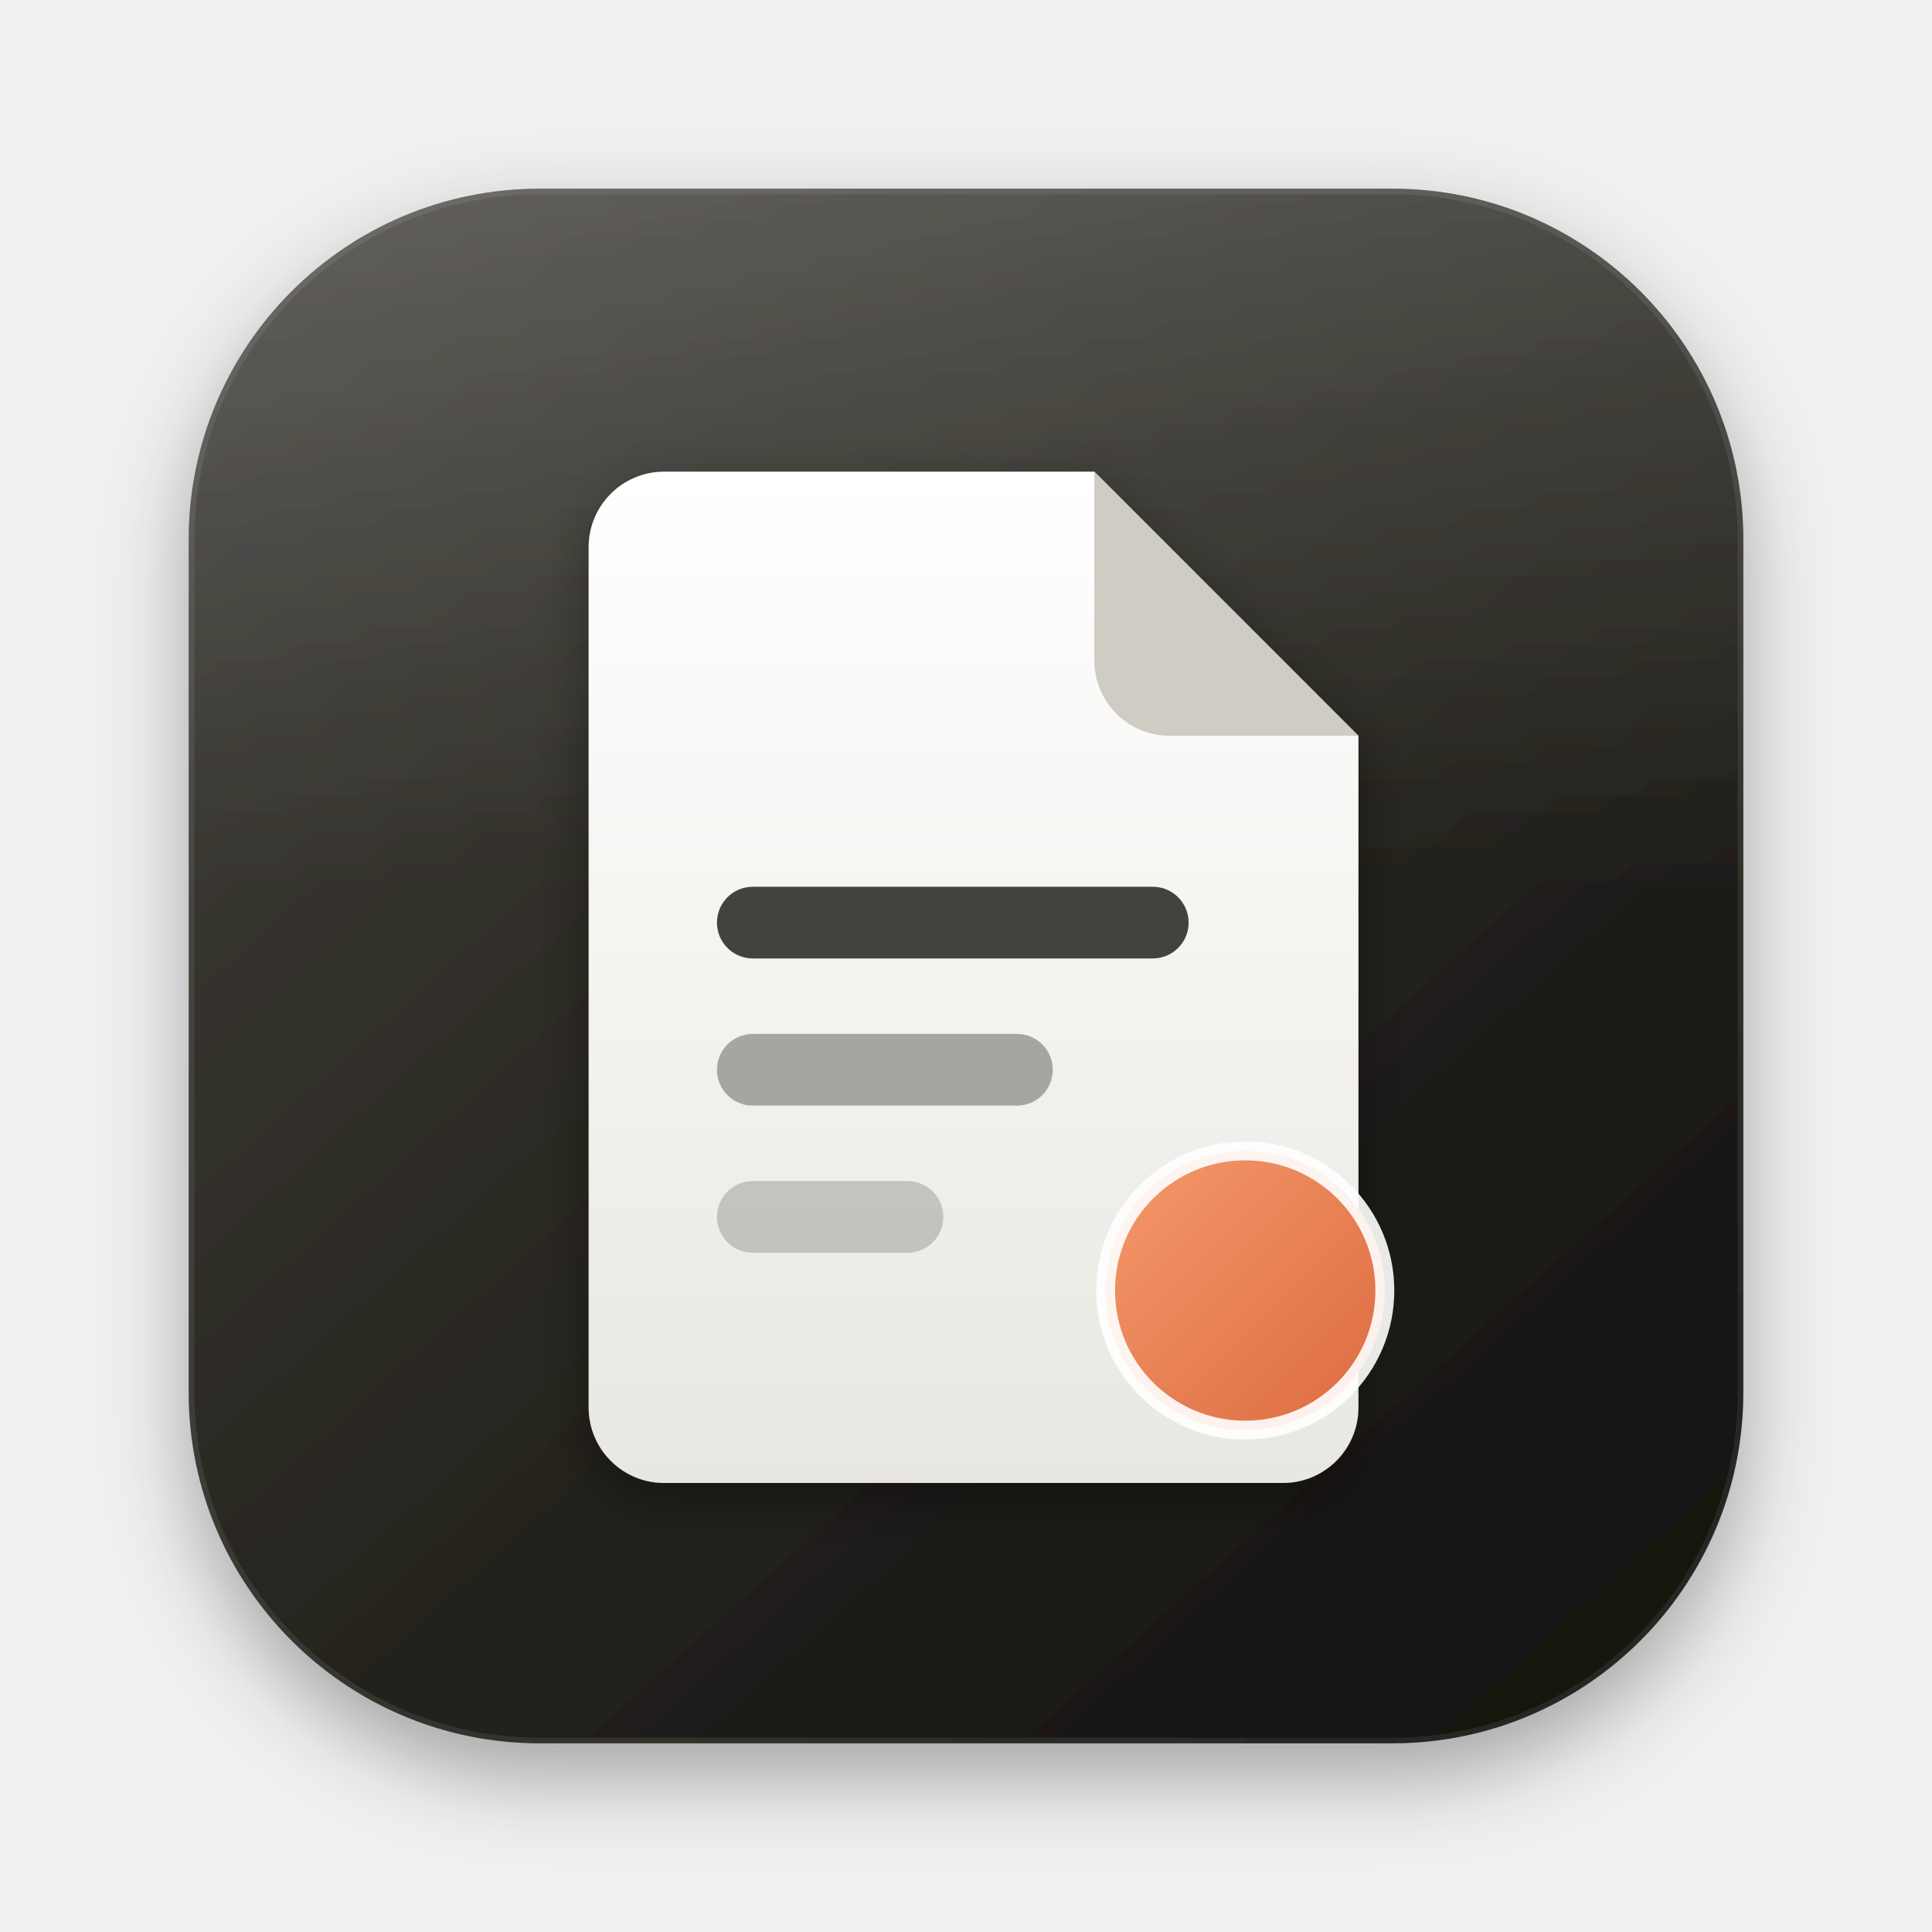
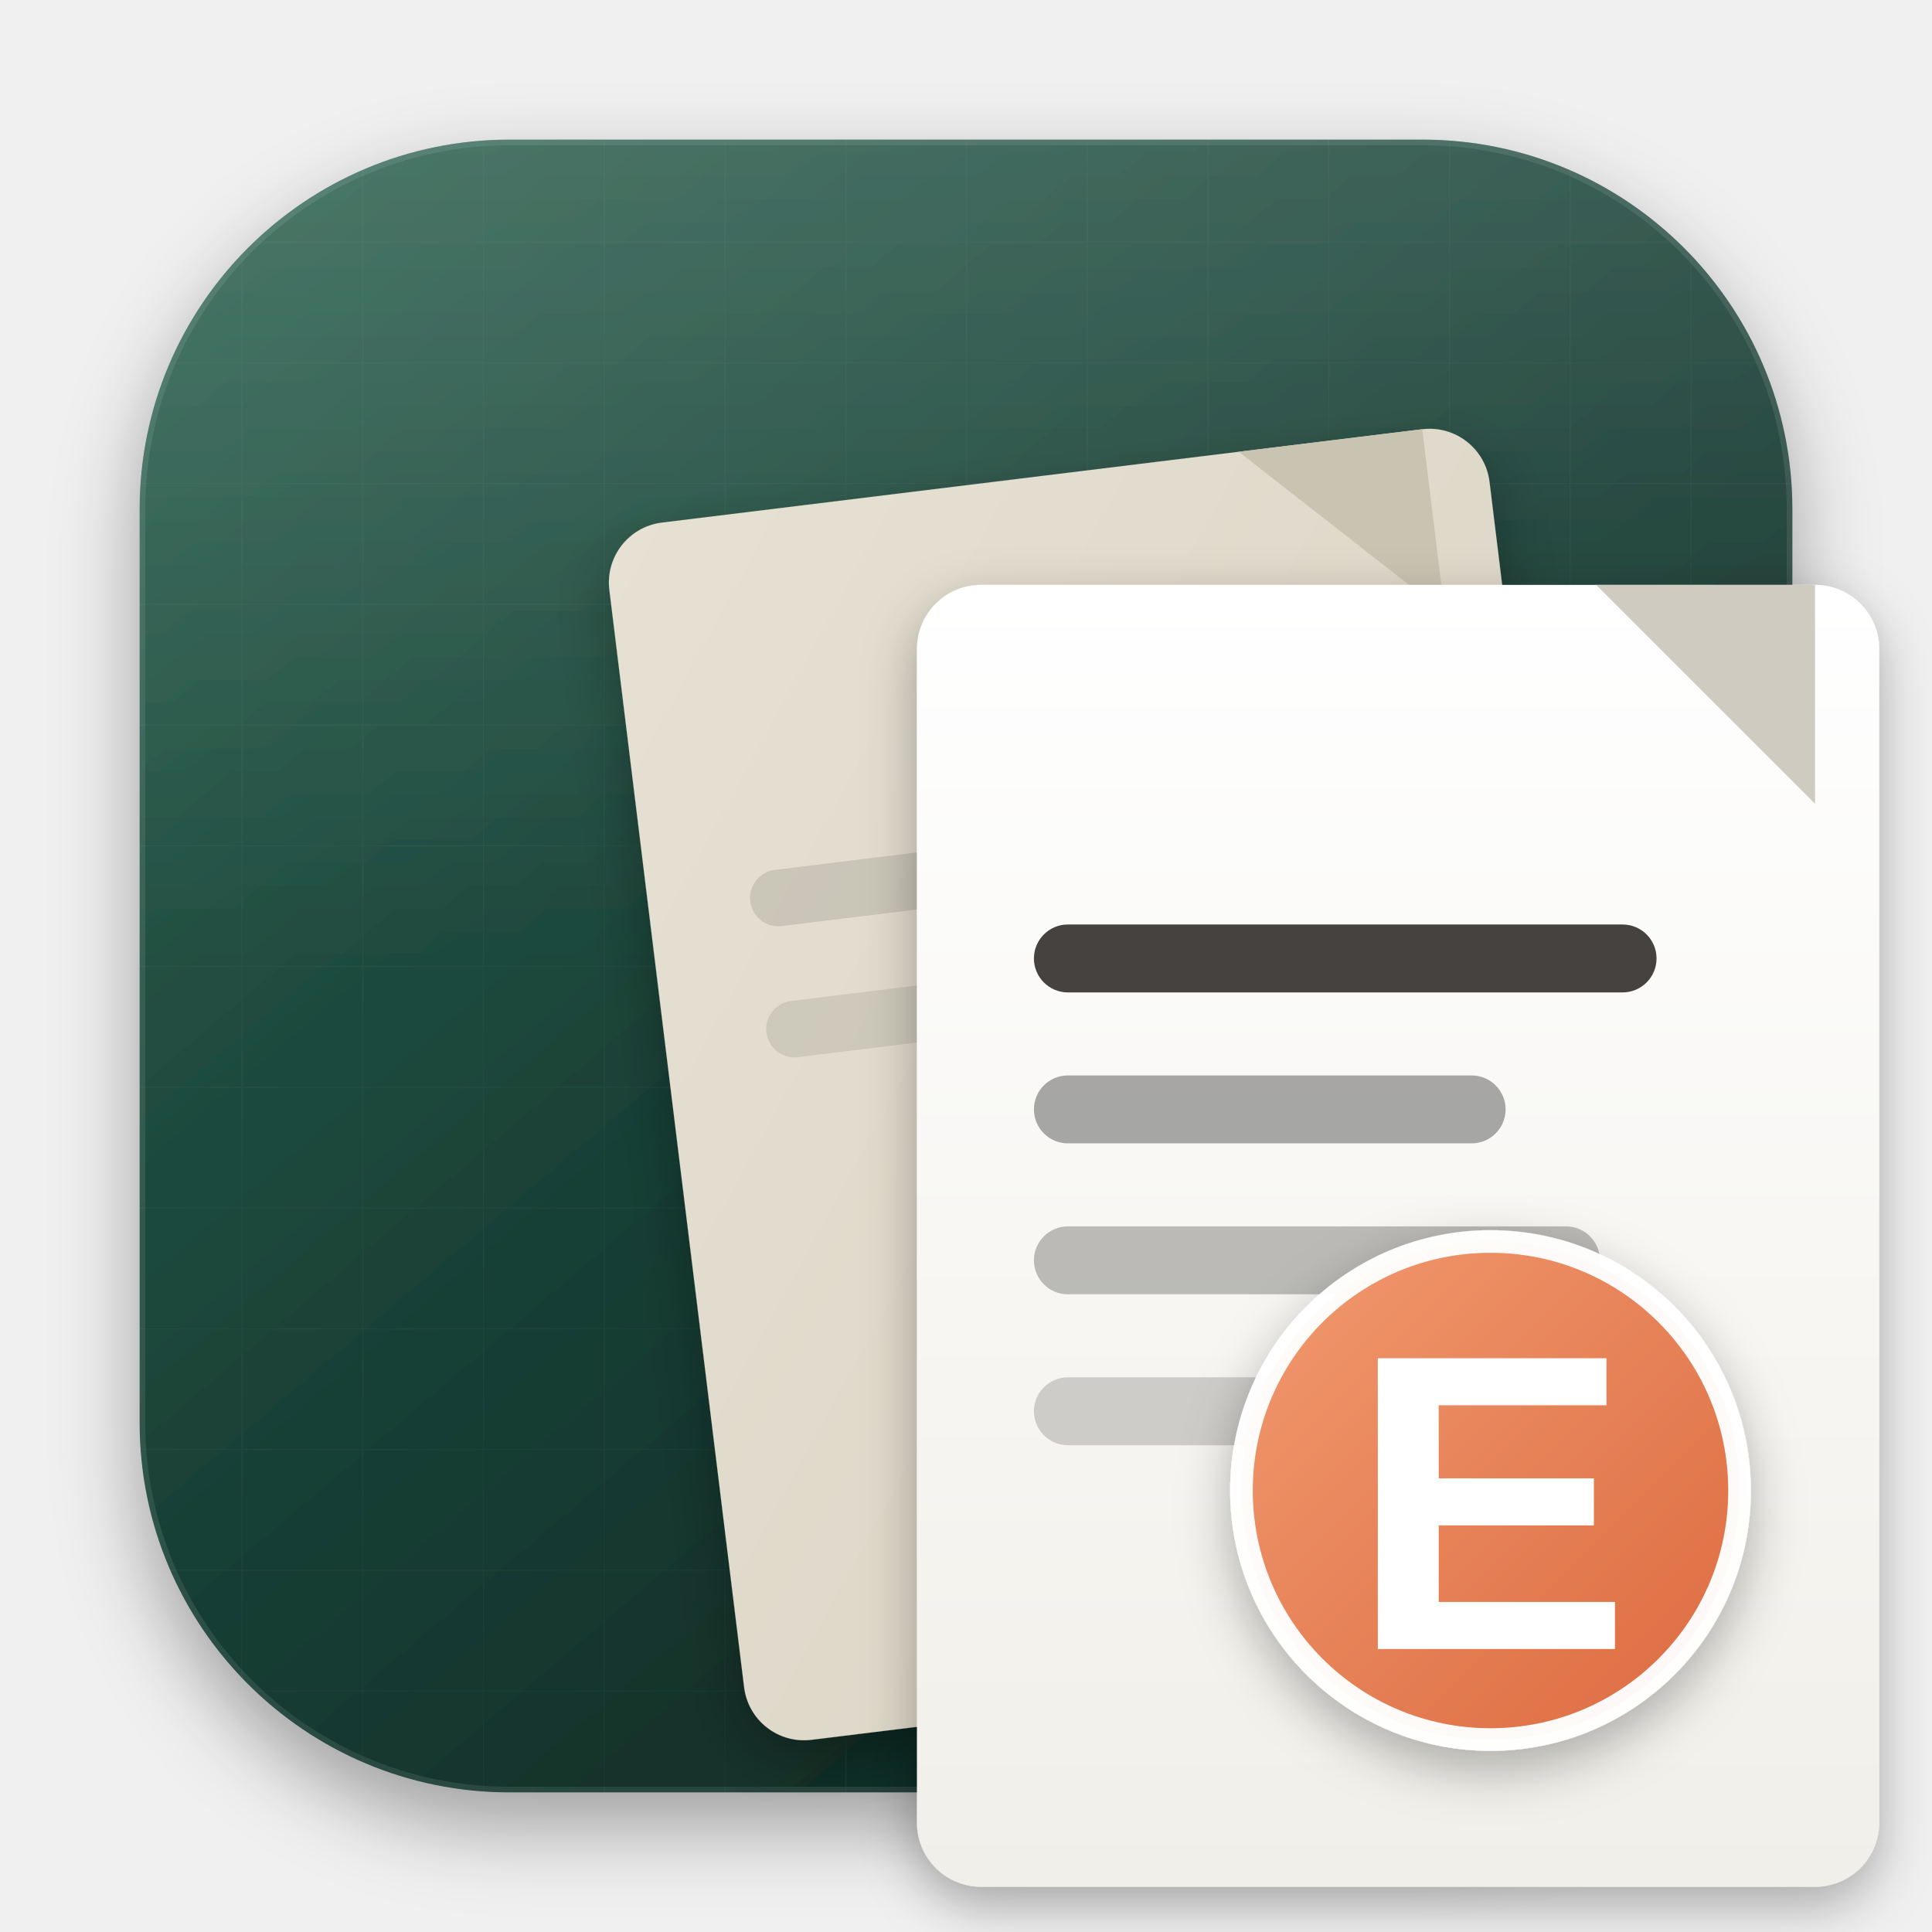
<svg xmlns="http://www.w3.org/2000/svg" viewBox="0 0 1024 1024">
  <defs>
-     <linearGradient id="tile" x1="0" y1="0" x2="0.9" y2="1">
-       <stop offset="0" stop-color="#45433e" />
-       <stop offset="0.55" stop-color="#26251f" />
-       <stop offset="1" stop-color="#121210" />
+     <linearGradient id="tile" x1="0" y1="0" x2="0.85" y2="1">
+       <stop offset="0" stop-color="#2e6452" />
+       <stop offset="0.52" stop-color="#183f35" />
+       <stop offset="1" stop-color="#0c221d" />
    </linearGradient>
    <linearGradient id="sheen" x1="0" y1="0" x2="0" y2="1">
-       <stop offset="0" stop-color="#fff" stop-opacity=".16" />
-       <stop offset=".45" stop-color="#fff" stop-opacity="0" />
+       <stop offset="0" stop-color="#fff" stop-opacity=".14" />
+       <stop offset=".5" stop-color="#fff" stop-opacity="0" />
    </linearGradient>
    <linearGradient id="page" x1="0" y1="0" x2="0" y2="1">
      <stop offset="0" stop-color="#ffffff" />
-       <stop offset="1" stop-color="#e9e7e1" />
+       <stop offset="1" stop-color="#f1efe9" />
    </linearGradient>
-     <linearGradient id="dot" x1="0" y1="0" x2="1" y2="1">
-       <stop offset="0" stop-color="#f59a6c" />
+     <linearGradient id="back" x1="0" y1="0" x2="1" y2="1">
+       <stop offset="0" stop-color="#e6e1d3" />
+       <stop offset="1" stop-color="#d8d2c2" />
+     </linearGradient>
+     <linearGradient id="badge" x1="0" y1="0" x2="1" y2="1">
+       <stop offset="0" stop-color="#f29a70" />
      <stop offset="1" stop-color="#dc6a3f" />
    </linearGradient>
    <filter id="shadow" x="-20%" y="-20%" width="140%" height="150%">
-       <feDropShadow dx="0" dy="18" stdDeviation="22" flood-color="#000" flood-opacity=".32" />
+       <feDropShadow dx="0" dy="18" stdDeviation="22" flood-color="#000" flood-opacity=".34" />
    </filter>
    <filter id="pshadow" x="-20%" y="-20%" width="140%" height="140%">
-       <feDropShadow dx="0" dy="10" stdDeviation="14" flood-color="#000" flood-opacity=".35" />
+       <feDropShadow dx="0" dy="10" stdDeviation="14" flood-color="#000" flood-opacity=".3" />
    </filter>
+     <pattern id="grid" width="64" height="64" patternUnits="userSpaceOnUse">
+       <path d="M64 0H0V64" fill="none" stroke="#fff" stroke-opacity=".035" stroke-width="1" />
+     </pattern>
  </defs>
  <g filter="url(#shadow)">
-     <rect x="100" y="100" width="824" height="824" rx="186" fill="url(#tile)" />
-     <rect x="100" y="100" width="824" height="824" rx="186" fill="url(#sheen)" />
-     <rect x="101.5" y="101.5" width="821" height="821" rx="184.5" fill="none" stroke="#fff" stroke-opacity=".08" stroke-width="3" />
+     <rect x="74" y="74" width="876" height="876" rx="196" fill="url(#tile)" />
+     <rect x="74" y="74" width="876" height="876" rx="196" fill="url(#grid)" />
+     <rect x="74" y="74" width="876" height="876" rx="196" fill="url(#sheen)" />
+     <rect x="75.5" y="75.5" width="873" height="873" rx="194.5" fill="none" stroke="#fff" stroke-opacity=".09" stroke-width="3" />
+   </g>
+   <g transform="rotate(-7 592 600)" filter="url(#pshadow)">
+     <rect x="360" y="250" width="470" height="650" rx="32" fill="url(#back)" />
+     <path d="M700 250h98v98z" fill="#c9c3b2" />
+     <rect x="414" y="440" width="300" height="30" rx="15" fill="#2b2a27" opacity=".14" />
+     <rect x="414" y="510" width="240" height="30" rx="15" fill="#2b2a27" opacity=".11" />
  </g>
  <g filter="url(#pshadow)">
-     <path d="M352 250h228l140 140v356a40 40 0 0 1-40 40H352a40 40 0 0 1-40-40V290a40 40 0 0 1 40-40z" fill="url(#page)" />
+     <rect x="486" y="310" width="510" height="690" rx="34" fill="url(#page)" />
+     <path d="M846 310h116v116z" fill="#cfcbc0" />
+     <rect x="548" y="490" width="330" height="36" rx="18" fill="#2b2a27" opacity=".88" />
+     <rect x="548" y="570" width="250" height="36" rx="18" fill="#2b2a27" opacity=".4" />
+     <rect x="548" y="650" width="300" height="36" rx="18" fill="#2b2a27" opacity=".3" />
+     <rect x="548" y="730" width="190" height="36" rx="18" fill="#2b2a27" opacity=".2" />
  </g>
-   <path d="M580 250v100a40 40 0 0 0 40 40h100z" fill="#cfccc3" />
-   <rect x="380" y="470" width="250" height="38" rx="19" fill="#2b2a27" opacity=".88" />
-   <rect x="380" y="548" width="178" height="38" rx="19" fill="#2b2a27" opacity=".38" />
-   <rect x="380" y="626" width="120" height="38" rx="19" fill="#2b2a27" opacity=".22" />
-   <circle cx="660" cy="684" r="74" fill="url(#dot)" />
-   <circle cx="660" cy="684" r="74" fill="none" stroke="#fff" stroke-opacity=".9" stroke-width="10" />
+   <g filter="url(#pshadow)">
+     <circle cx="790" cy="790" r="132" fill="url(#badge)" stroke="#fff" stroke-opacity=".96" stroke-width="12" />
+     <text x="790" y="874" text-anchor="middle" font-family="Segoe UI, Arial, sans-serif" font-size="224" font-weight="700" fill="#fff">E</text>
+   </g>
</svg>
